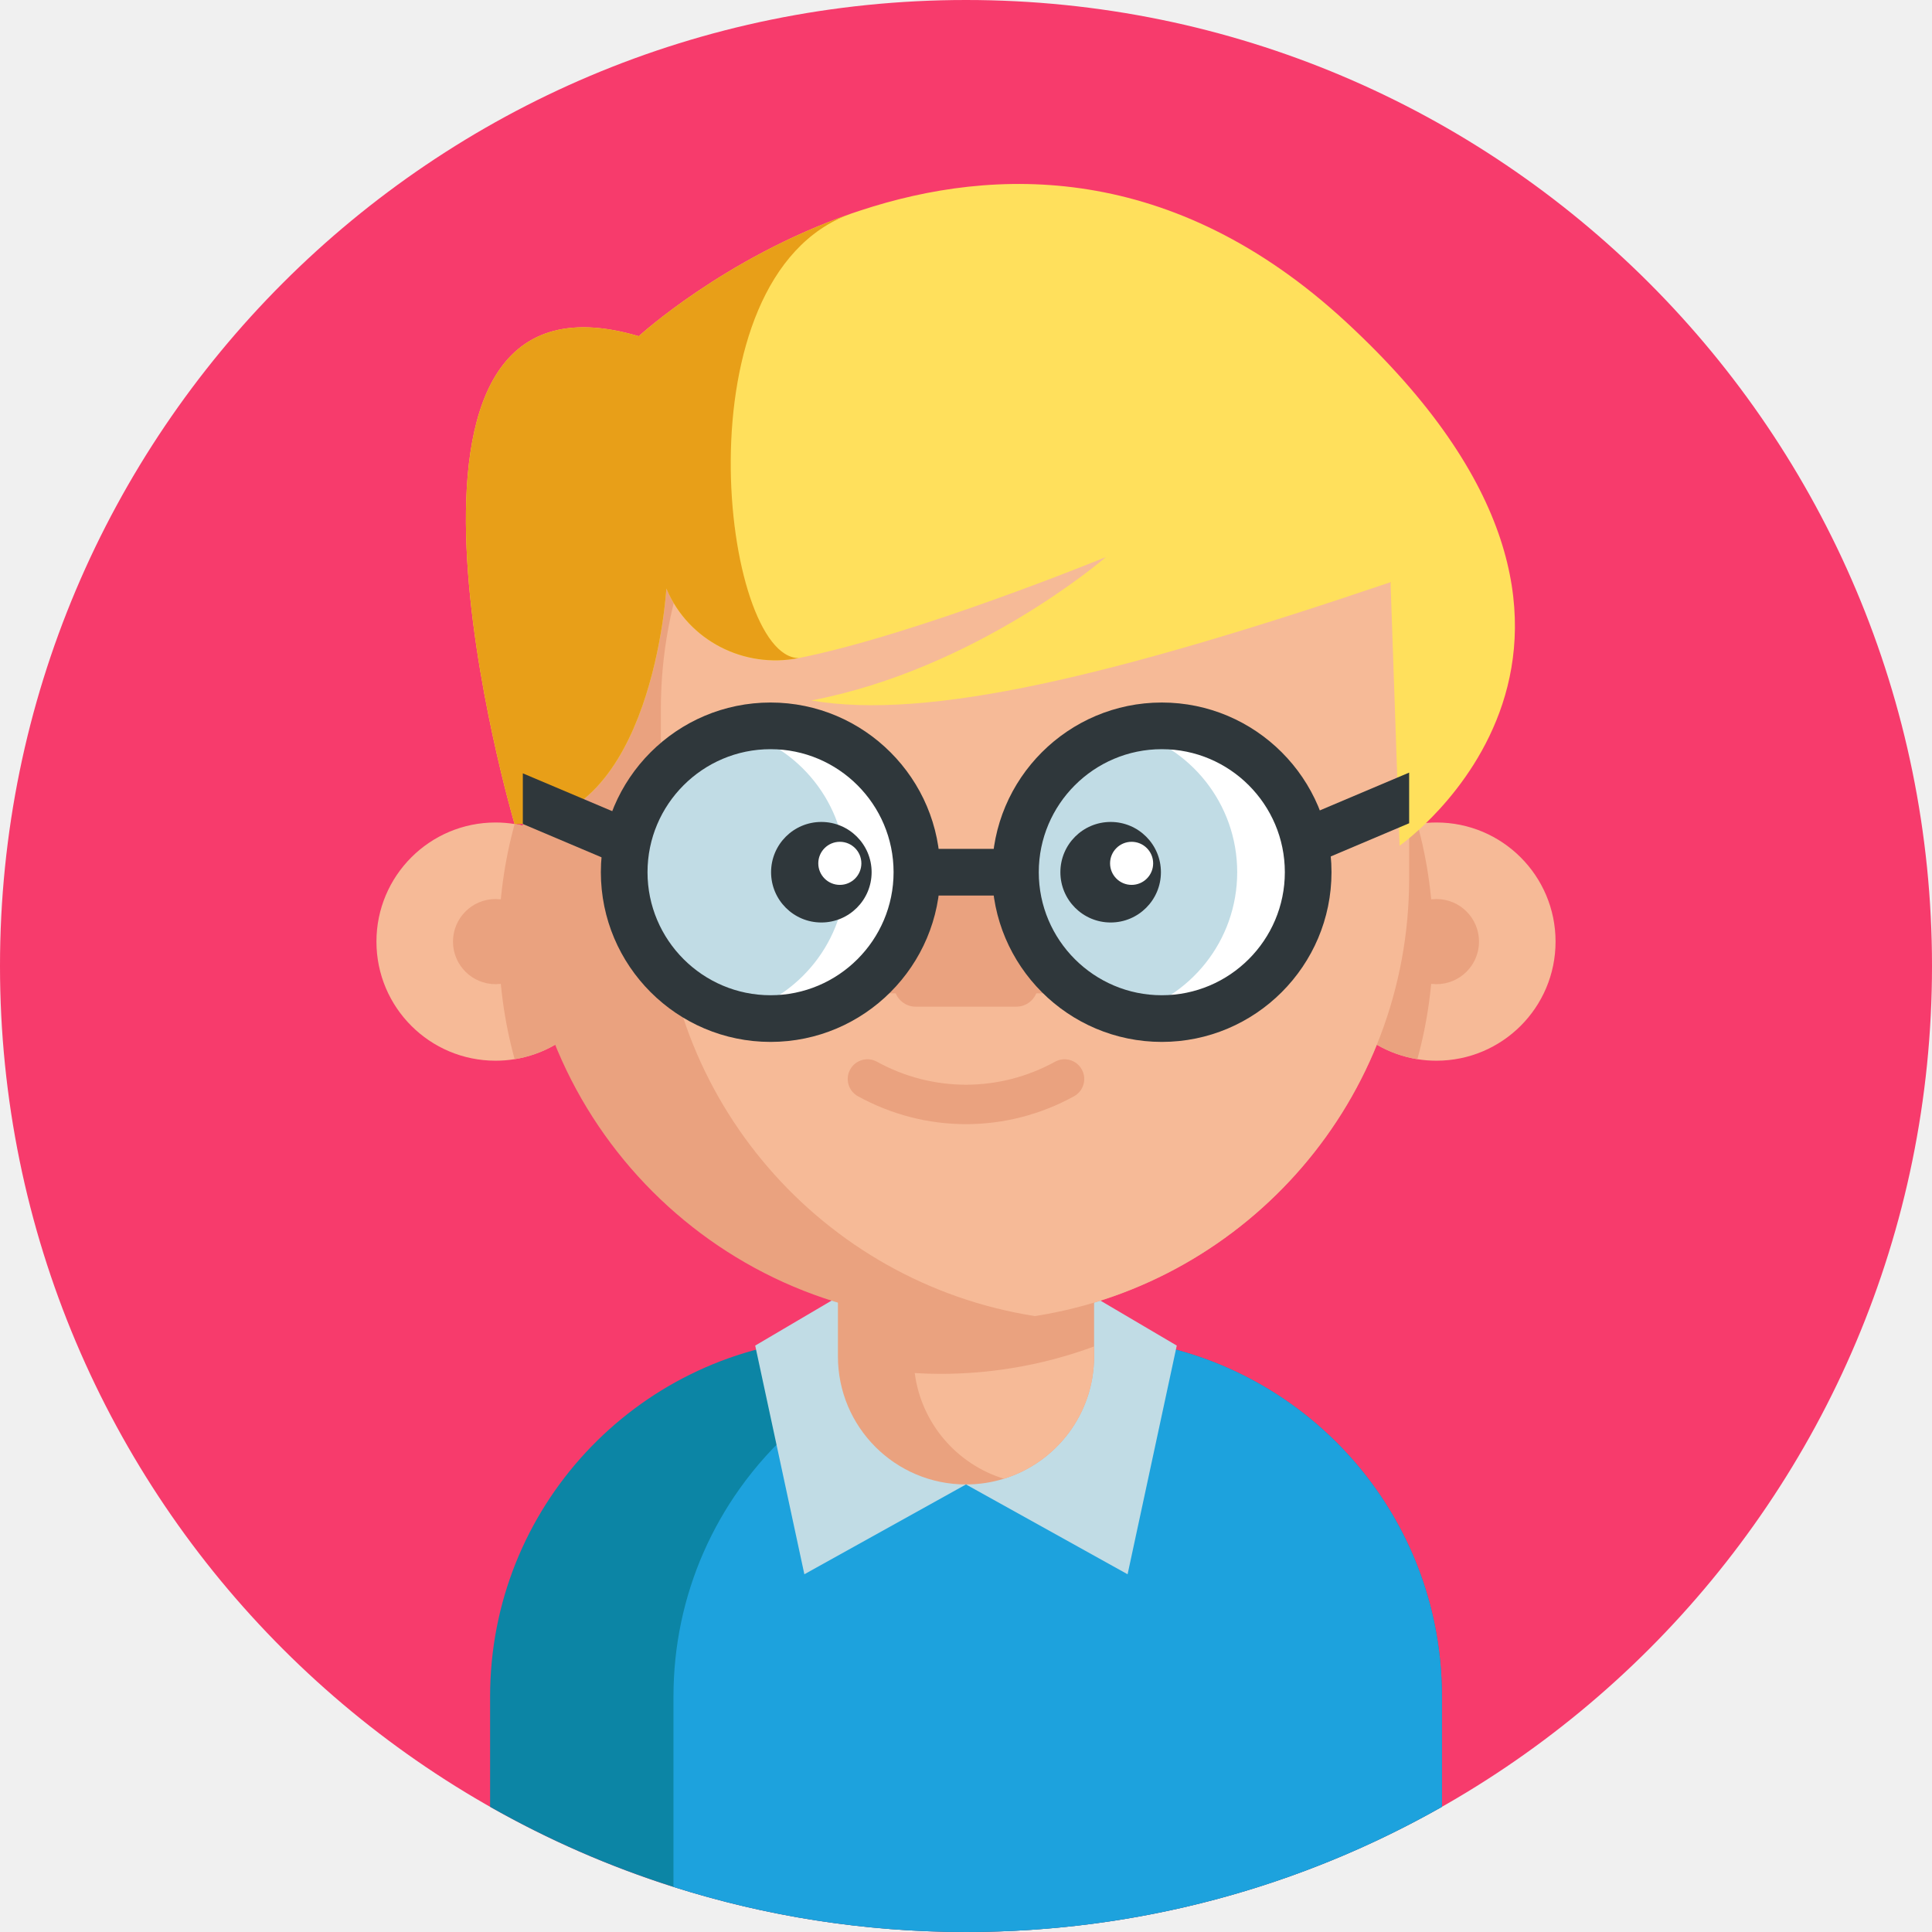
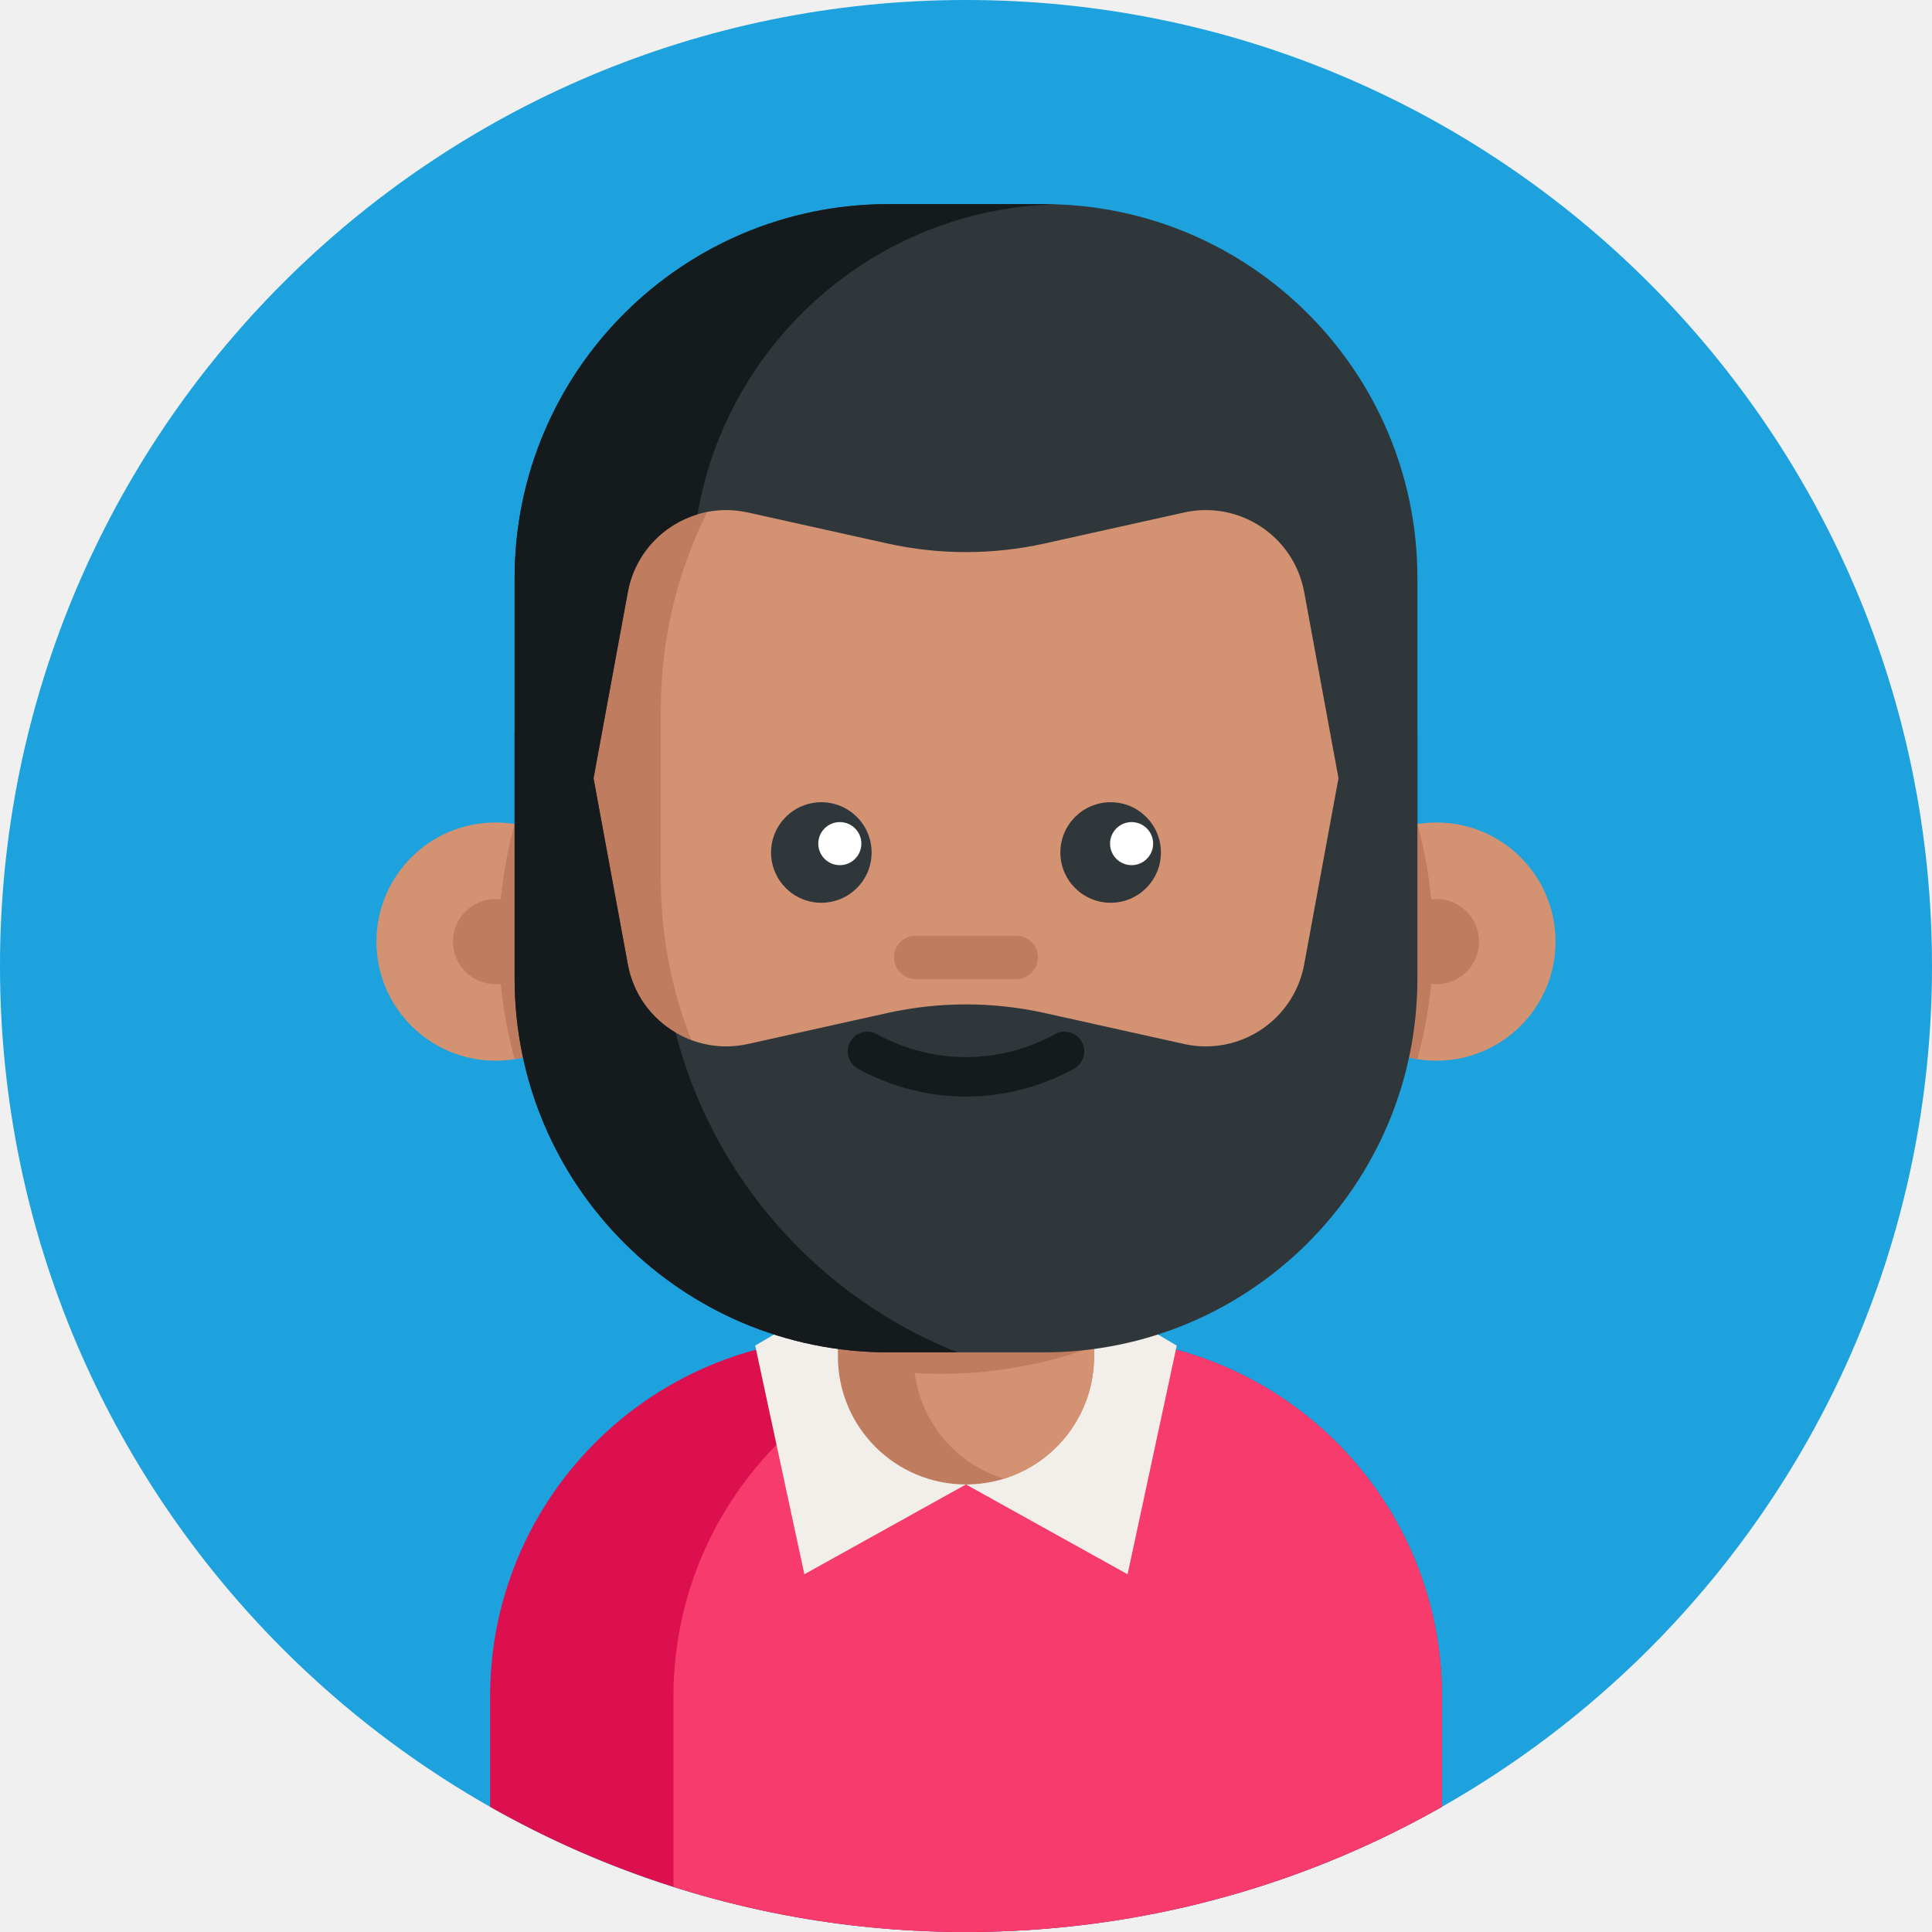
<svg xmlns="http://www.w3.org/2000/svg" height="512pt" viewBox="0 0 512 512" width="512pt">
-   <path d="m512 256c0 141.387-114.613 256-256 256s-256-114.613-256-256 114.613-256 256-256 256 114.613 256 256zm0 0" fill="#f73b6c" />
-   <path d="m382.121 449.578v29.246c-37.219 21.117-80.258 33.176-126.117 33.176-27.031 0-53.07-4.191-77.531-11.953-17.031-5.402-33.301-12.551-48.59-21.223v-29.246c0-49.914 38.441-90.863 87.355-94.812 2.57-.211 5.16-.316 7.785-.316h61.949c7.324 0 14.453.816 21.297 2.383 42.297 9.676 73.852 47.531 73.852 92.746zm0 0" fill="#0c85a5" />
-   <path d="m382.125 449.578v29.246c-22.727 12.895-47.617 22.414-74 27.855-14.773 3.062-30.02 4.848-45.609 5.234-2.164.055-4.336.086-6.508.086-27.031 0-53.07-4.191-77.531-11.953v-50.469c0-6.742.699-13.324 2.035-19.668 2.719-12.957 8.078-24.93 15.484-35.359 17.242-24.27 45.59-40.102 77.629-40.102h13.352c52.559 0 95.148 42.59 95.148 95.129zm0 0" fill="#1da2dd" />
-   <path d="m255.996 393.395-42.832 23.801-13.027-60.602 26.613-15.676" fill="#c1dce5" />
-   <path d="m255.996 393.395 42.828 23.801 13.031-60.602-26.613-15.676" fill="#c1dce5" />
-   <path d="m289.945 317.801v41.656c0 15.25-10.055 28.141-23.906 32.422-3.168.98-6.551 1.516-10.043 1.516-18.746 0-33.938-15.195-33.938-33.938v-41.656zm0 0" fill="#eaa27f" />
-   <path d="m289.945 356.816v2.641c0 15.25-10.055 28.141-23.906 32.422-12.496-3.844-21.891-14.707-23.625-28.004 2.266.141 4.547.211 6.836.211 6.422 0 12.715-.512 18.848-1.52 7.559-1.211 14.859-3.156 21.848-5.75zm0 0" fill="#f6ba97" />
-   <path d="m162.891 249.535c0 15.711-11.477 28.742-26.508 31.16-1.645.266-3.332.402-5.059.402-17.438 0-31.562-14.125-31.562-31.562s14.125-31.566 31.562-31.566c1.727 0 3.414.141 5.059.406 15.031 2.418 26.508 15.445 26.508 31.16zm0 0" fill="#f6ba97" />
-   <path d="m162.891 249.535c0 15.711-11.477 28.742-26.508 31.16-2.73-9.93-4.191-20.379-4.191-31.16 0-10.785 1.461-21.234 4.191-31.16 15.031 2.418 26.508 15.445 26.508 31.16zm0 0" fill="#eaa27f" />
-   <path d="m142.609 249.535c0 6.23-5.051 11.281-11.281 11.281s-11.281-5.051-11.281-11.281c0-6.23 5.051-11.281 11.281-11.281s11.281 5.051 11.281 11.281zm0 0" fill="#eaa27f" />
-   <path d="m349.109 249.535c0 15.711 11.477 28.742 26.508 31.16 1.645.266 3.332.402 5.059.402 17.438 0 31.562-14.125 31.562-31.562s-14.125-31.566-31.562-31.566c-1.727 0-3.414.141-5.059.406-15.031 2.418-26.508 15.445-26.508 31.16zm0 0" fill="#f6ba97" />
-   <path d="m349.109 249.535c0 15.711 11.477 28.742 26.508 31.16 2.73-9.93 4.191-20.379 4.191-31.16 0-10.785-1.461-21.234-4.191-31.16-15.031 2.418-26.508 15.445-26.508 31.16zm0 0" fill="#eaa27f" />
-   <path d="m373.441 188.039v44.723c0 58.441-42.695 106.922-98.594 115.918-.191.031-.387.062-.578.098-5.945.949-12.047 1.418-18.273 1.418-64.855 0-117.438-52.578-117.438-117.434v-44.723c0-13.656 2.332-26.781 6.637-38.977 16.059-45.703 59.609-78.469 110.801-78.469h.012c6.215 0 12.328.48 18.285 1.418 56.172 8.777 99.148 57.387 99.148 116.027zm0 0" fill="#eaa27f" />
-   <path d="m391.953 249.535c0 6.23-5.051 11.281-11.281 11.281s-11.281-5.051-11.281-11.281c0-6.23 5.051-11.281 11.281-11.281s11.281 5.051 11.281 11.281zm0 0" fill="#eaa27f" />
-   <path d="m373.441 188.039v44.723c0 58.441-42.695 106.922-98.594 115.918-.191.031-.387.062-.578.098-56.172-8.777-99.137-57.387-99.137-116.016v-44.723c0-58.641 42.977-107.25 99.16-116.027 56.172 8.777 99.148 57.387 99.148 116.027zm0 0" fill="#f6ba97" />
-   <path d="m227.441 228.797h72.445v34.449h-72.445zm0 0" fill="#eaa27f" />
-   <path d="m255.996 297.914c-9.832 0-19.668-2.465-28.629-7.391-2.531-1.391-3.453-4.566-2.062-7.094 1.391-2.531 4.566-3.453 7.094-2.062 14.777 8.125 32.422 8.121 47.199 0 2.523-1.391 5.703-.469 7.094 2.062 1.391 2.527.465 5.703-2.062 7.094-8.961 4.926-18.797 7.391-28.633 7.391zm0 0" fill="#eaa27f" />
-   <path d="m269.32 266.781h-26.645c-3.176 0-5.746-2.574-5.746-5.746 0-3.176 2.57-5.746 5.746-5.746h26.645c3.176 0 5.746 2.57 5.746 5.746 0 3.172-2.57 5.746-5.746 5.746zm0 0" fill="#eaa27f" />
-   <path d="m370.91 224.117-2.402-69.828c-73.508 24.898-122.473 36.656-153.527 31.348 43.531-8.32 77.332-37.348 78.105-38.016-.91.379-50.531 20.637-81.406 26.77-14.484 2.875-29.184-4.605-34.984-18.191-.043-.07-.074-.156-.105-.227 0 0-3.625 62.398-40.219 62.398 0 0-44.938-152.262 32.906-129.273 0 0 22.516-20.68 56.133-32.434.125-.043.25-.082.387-.137.363-.137.738-.262 1.117-.375.395-.125.773-.25 1.129-.375 35.547-11.727 82.766-12.949 128.793 29.664 91.43 84.637 14.074 138.676 14.074 138.676zm0 0" fill="#ffe05c" />
-   <path d="m211.68 174.391c-14.484 2.875-29.184-4.605-34.984-18.191-.043-.07-.074-.156-.105-.227 0 0-3.625 62.398-40.219 62.398 0 0-44.938-152.262 32.906-129.273 0 0 22.516-20.68 56.133-32.434-46.133 16.801-33.973 117.727-13.73 117.727zm0 0" fill="#e89f18" />
-   <path d="m242.996 231.141c0 21.43-17.367 38.797-38.789 38.797-3.238 0-6.395-.398-9.402-1.148-16.887-4.199-29.395-19.457-29.395-37.648 0-18.18 12.508-33.438 29.395-37.637 3.008-.754 6.164-1.148 9.402-1.148 21.422 0 38.789 17.363 38.789 38.785zm0 0" fill="#fff" />
-   <path d="m346.68 231.141c0 21.43-17.367 38.797-38.785 38.797-3.242 0-6.398-.398-9.406-1.148-16.875-4.199-29.383-19.457-29.383-37.648 0-18.18 12.508-33.438 29.383-37.637 3.008-.754 6.164-1.148 9.406-1.148 21.418 0 38.785 17.363 38.785 38.785zm0 0" fill="#fff" />
-   <path d="m224.188 231.141c0 18.191-12.508 33.449-29.383 37.648-16.887-4.199-29.395-19.457-29.395-37.648 0-18.18 12.508-33.438 29.395-37.637 16.875 4.199 29.383 19.457 29.383 37.637zm0 0" fill="#c1dce5" />
-   <path d="m327.871 231.141c0 18.191-12.508 33.449-29.383 37.648-16.875-4.199-29.383-19.457-29.383-37.648 0-18.18 12.508-33.438 29.383-37.637 16.875 4.199 29.383 19.457 29.383 37.637zm0 0" fill="#c1dce5" />
-   <g fill="#2f373b">
-     <path d="m204.203 276.117c-24.797 0-44.969-20.176-44.969-44.973s20.172-44.969 44.969-44.969 44.969 20.172 44.969 44.969-20.172 44.973-44.969 44.973zm0-77.578c-17.98 0-32.605 14.625-32.605 32.605s14.629 32.605 32.605 32.605c17.98 0 32.605-14.625 32.605-32.605 0-17.977-14.625-32.605-32.605-32.605zm0 0" />
-     <path d="m307.891 276.117c-24.797 0-44.973-20.176-44.973-44.973s20.176-44.969 44.973-44.969 44.969 20.172 44.969 44.969-20.172 44.973-44.969 44.973zm0-77.578c-17.98 0-32.605 14.625-32.605 32.605s14.625 32.605 32.605 32.605c17.977 0 32.605-14.625 32.605-32.605 0-17.977-14.625-32.605-32.605-32.605zm0 0" />
-     <path d="m242.992 224.961h26.109v12.367h-26.109zm0 0" />
-     <path d="m373.438 204.746v13.426l-25.18 10.66-4.816-11.391zm0 0" />
-     <path d="m168.098 217.441-4.82 11.391-24.723-10.469v-13.418zm0 0" />
-     <path d="m230.988 231.145c0 7.359-5.965 13.324-13.32 13.324-7.359 0-13.324-5.965-13.324-13.324 0-7.355 5.965-13.32 13.324-13.32 7.355 0 13.32 5.965 13.32 13.32zm0 0" />
-     <path d="m307.656 231.145c0 7.359-5.965 13.324-13.32 13.324-7.359 0-13.324-5.965-13.324-13.324 0-7.355 5.965-13.32 13.324-13.32 7.355 0 13.32 5.965 13.32 13.32zm0 0" />
+   <path d="m512 256c0 141.387-114.613 256-256 256s-256-114.613-256-256 114.613-256 256-256 256 114.613 256 256zm0 0" fill="#1da2dd" />
+   <path d="m382.121 449.578v29.246c-28.223 16.008-59.789 26.812-93.391 31.094-10.723 1.371-21.641 2.082-32.727 2.082-13.312 0-26.363-1.016-39.109-2.969-13.168-2.016-26-5.047-38.422-8.984-17.031-5.402-33.301-12.551-48.59-21.223v-29.246c0-44.441 30.48-81.785 71.691-92.215 5.066-1.293 10.305-2.172 15.664-2.602 2.57-.207 5.16-.312 7.785-.312h61.949c7.254 0 14.316.805 21.098 2.34.062.012.137.031.199.043 42.297 9.676 73.852 47.531 73.852 92.746zm0 0" fill="#dd104f" />
+   <path d="m382.121 449.578v29.246c-22.727 12.895-47.613 22.414-74 27.855-1.566.324-3.145.637-4.723.93-7.387 1.391-14.887 2.457-22.484 3.176-6.07.598-12.215.973-18.402 1.129-2.16.055-4.336.086-6.508.086-8.414 0-16.719-.41-24.922-1.191-7.598-.742-15.098-1.809-22.484-3.199-10.273-1.922-20.324-4.461-30.125-7.562v-50.469c0-6.742.699-13.324 2.035-19.668 2.613-12.453 7.672-24 14.641-34.137.273-.418.562-.812.848-1.223 5.273-7.426 11.586-14.062 18.734-19.684 16.195-12.789 36.652-20.418 58.891-20.418h13.352c4.285 0 8.508.281 12.645.836 7.449.98 14.641 2.844 21.441 5.465 35.715 13.688 61.062 48.297 61.062 88.828zm0 0" fill="#f73b6c" />
+   <path d="m255.992 393.395-42.828 23.801-13.031-60.602 26.613-15.676" fill="#f2efea" />
+   <path d="m255.992 393.395 42.828 23.801 13.031-60.602-26.613-15.676" fill="#f2efea" />
+   <path d="m289.941 317.801v41.656c0 15.25-10.055 28.141-23.906 32.422-3.172.98-6.551 1.516-10.043 1.516-18.746 0-33.938-15.195-33.938-33.938v-41.656zm0 0" fill="#bf7c5e" />
+   <path d="m289.941 356.816v2.641c0 15.25-10.055 28.141-23.906 32.422-12.496-3.844-21.891-14.707-23.629-28.004 2.27.141 4.551.211 6.84.211 6.422 0 12.715-.512 18.848-1.52 7.559-1.211 14.859-3.156 21.848-5.75zm0 0" fill="#d39272" />
+   <path d="m162.887 249.535c0 15.711-11.477 28.742-26.508 31.16-1.641.266-3.332.402-5.055.402-17.438 0-31.566-14.125-31.566-31.562s14.129-31.566 31.566-31.566c1.723 0 3.414.141 5.055.406 15.031 2.418 26.508 15.445 26.508 31.16zm0 0" fill="#d39272" />
+   <path d="m162.887 249.535c0 15.711-11.477 28.742-26.508 31.16-2.73-9.93-4.188-20.379-4.188-31.16 0-10.785 1.457-21.234 4.188-31.16 15.031 2.418 26.508 15.445 26.508 31.16zm0 0" fill="#bf7c5e" />
+   <path d="m142.605 249.535c0 6.23-5.051 11.281-11.281 11.281s-11.285-5.051-11.285-11.281c0-6.23 5.055-11.281 11.285-11.281s11.281 5.051 11.281 11.281zm0 0" fill="#bf7c5e" />
+   <path d="m349.105 249.535c0 15.711 11.477 28.742 26.508 31.16 1.645.266 3.332.402 5.055.402 17.438 0 31.566-14.125 31.566-31.562s-14.129-31.566-31.566-31.566c-1.723 0-3.41.141-5.055.406-15.031 2.418-26.508 15.445-26.508 31.16zm0 0" fill="#d39272" />
+   <g fill="#bf7c5e">
+     <path d="m349.105 249.535c0 15.711 11.477 28.742 26.508 31.16 2.73-9.93 4.188-20.379 4.188-31.16 0-10.785-1.457-21.234-4.188-31.16-15.031 2.418-26.508 15.445-26.508 31.16zm0 0" />
+     <path d="m373.438 188.039v44.723c0 58.441-42.691 106.922-98.594 115.918-.188.031-.387.062-.574.098-5.945.949-12.051 1.418-18.277 1.418-64.855 0-117.438-52.578-117.438-117.434v-44.723c0-13.656 2.332-26.781 6.637-38.977 16.059-45.703 59.613-78.469 110.801-78.469h.012c6.215 0 12.328.48 18.285 1.418 56.172 8.777 99.148 57.387 99.148 116.027zm0 0" />
+     <path d="m391.953 249.535c0 6.23-5.051 11.281-11.285 11.281-6.23 0-11.281-5.051-11.281-11.281 0-6.23 5.051-11.281 11.281-11.281 6.234 0 11.285 5.051 11.285 11.281zm0 0" />
  </g>
-   <path d="m228.273 228.797c0 3.152-2.555 5.707-5.707 5.707s-5.711-2.555-5.711-5.707c0-3.156 2.559-5.711 5.711-5.711s5.707 2.555 5.707 5.711zm0 0" fill="#fff" />
-   <path d="m305.598 228.797c0 3.152-2.559 5.707-5.711 5.707-3.152 0-5.707-2.555-5.707-5.707 0-3.156 2.555-5.711 5.707-5.711 3.152 0 5.711 2.555 5.711 5.711zm0 0" fill="#fff" />
+   <path d="m373.438 188.039v44.723c0 58.441-42.691 106.922-98.594 115.918-.188.031-.387.062-.574.098-56.176-8.777-99.141-57.387-99.141-116.016v-44.723c0-58.641 42.977-107.25 99.16-116.027 56.172 8.777 99.148 57.387 99.148 116.027zm0 0" fill="#d39272" />
+   <path d="m276.867 268.465 36.922 8.203c14.668 3.258 29.113-6.305 31.832-21.082l9.648-52.363 20.359-9.113v65.184c0 54.73-44.367 99.098-99.098 99.098h-41.055c-54.73 0-99.098-44.367-99.098-99.098v-65.184l20.359 9.113 9.645 52.363c2.723 14.777 17.168 24.34 31.832 21.082l36.922-8.203c13.742-3.055 27.988-3.055 41.73 0zm0 0" fill="#2f373b" />
+   <path d="m253.742 358.387h-18.266c-54.73 0-99.098-44.363-99.098-99.098v-65.18l20.355 9.113 9.645 52.359c1.453 7.898 6.258 14.312 12.652 18.055 9.949 38.734 38.055 70.195 74.711 84.75zm0 0" fill="#151a1c" />
+   <path d="m255.996 290.602c-9.836 0-19.668-2.465-28.633-7.391-2.531-1.391-3.453-4.566-2.062-7.098 1.391-2.527 4.566-3.449 7.094-2.062 14.777 8.125 32.422 8.125 47.199 0 2.527-1.387 5.703-.465 7.094 2.062 1.391 2.531.469 5.707-2.062 7.098-8.961 4.926-18.797 7.391-28.629 7.391zm0 0" fill="#151a1c" />
+   <path d="m269.316 259.465h-26.645c-3.176 0-5.746-2.57-5.746-5.746s2.57-5.746 5.746-5.746h26.645c3.176 0 5.746 2.57 5.746 5.746s-2.57 5.746-5.746 5.746zm0 0" fill="#bf7c5e" />
+   <path d="m230.984 225.922c0 7.359-5.961 13.32-13.32 13.32-7.359 0-13.324-5.961-13.324-13.32s5.965-13.324 13.324-13.324c7.359 0 13.32 5.965 13.32 13.324zm0 0" fill="#2f373b" />
+   <path d="m307.656 225.922c0 7.359-5.965 13.32-13.324 13.32s-13.324-5.961-13.324-13.32 5.965-13.324 13.324-13.324 13.324 5.965 13.324 13.324zm0 0" fill="#2f373b" />
+   <path d="m228.27 223.57c0 3.152-2.555 5.707-5.707 5.707s-5.711-2.555-5.711-5.707c0-3.152 2.559-5.707 5.711-5.707s5.707 2.555 5.707 5.707zm0 0" fill="#fff" />
+   <path d="m305.594 223.57c0 3.152-2.559 5.707-5.711 5.707-3.152 0-5.707-2.555-5.707-5.707 0-3.152 2.555-5.707 5.707-5.707 3.152 0 5.711 2.555 5.711 5.707zm0 0" fill="#fff" />
+   <path d="m235.137 144.02-36.922-8.203c-14.664-3.258-29.109 6.305-31.832 21.082l-9.645 52.363-20.359 9.113v-65.184c0-54.73 44.367-99.098 99.098-99.098h41.055c54.73 0 99.098 44.367 99.098 99.098v65.184l-20.359-9.113-9.648-52.363c-2.719-14.777-17.164-24.34-31.832-21.082l-36.922 8.203c-13.742 3.055-27.988 3.055-41.73 0zm0 0" fill="#2f373b" />
+   <path d="m279.508 54.137c-47.625 1.41-86.82 36.434-94.668 82.168-9.203 2.758-16.59 10.449-18.461 20.598l-9.645 52.359-20.355 9.109v-65.18c0-54.73 44.367-99.098 99.086-99.098h41.066c.992 0 1.984.012 2.977.043zm0 0" fill="#151a1c" />
</svg>
